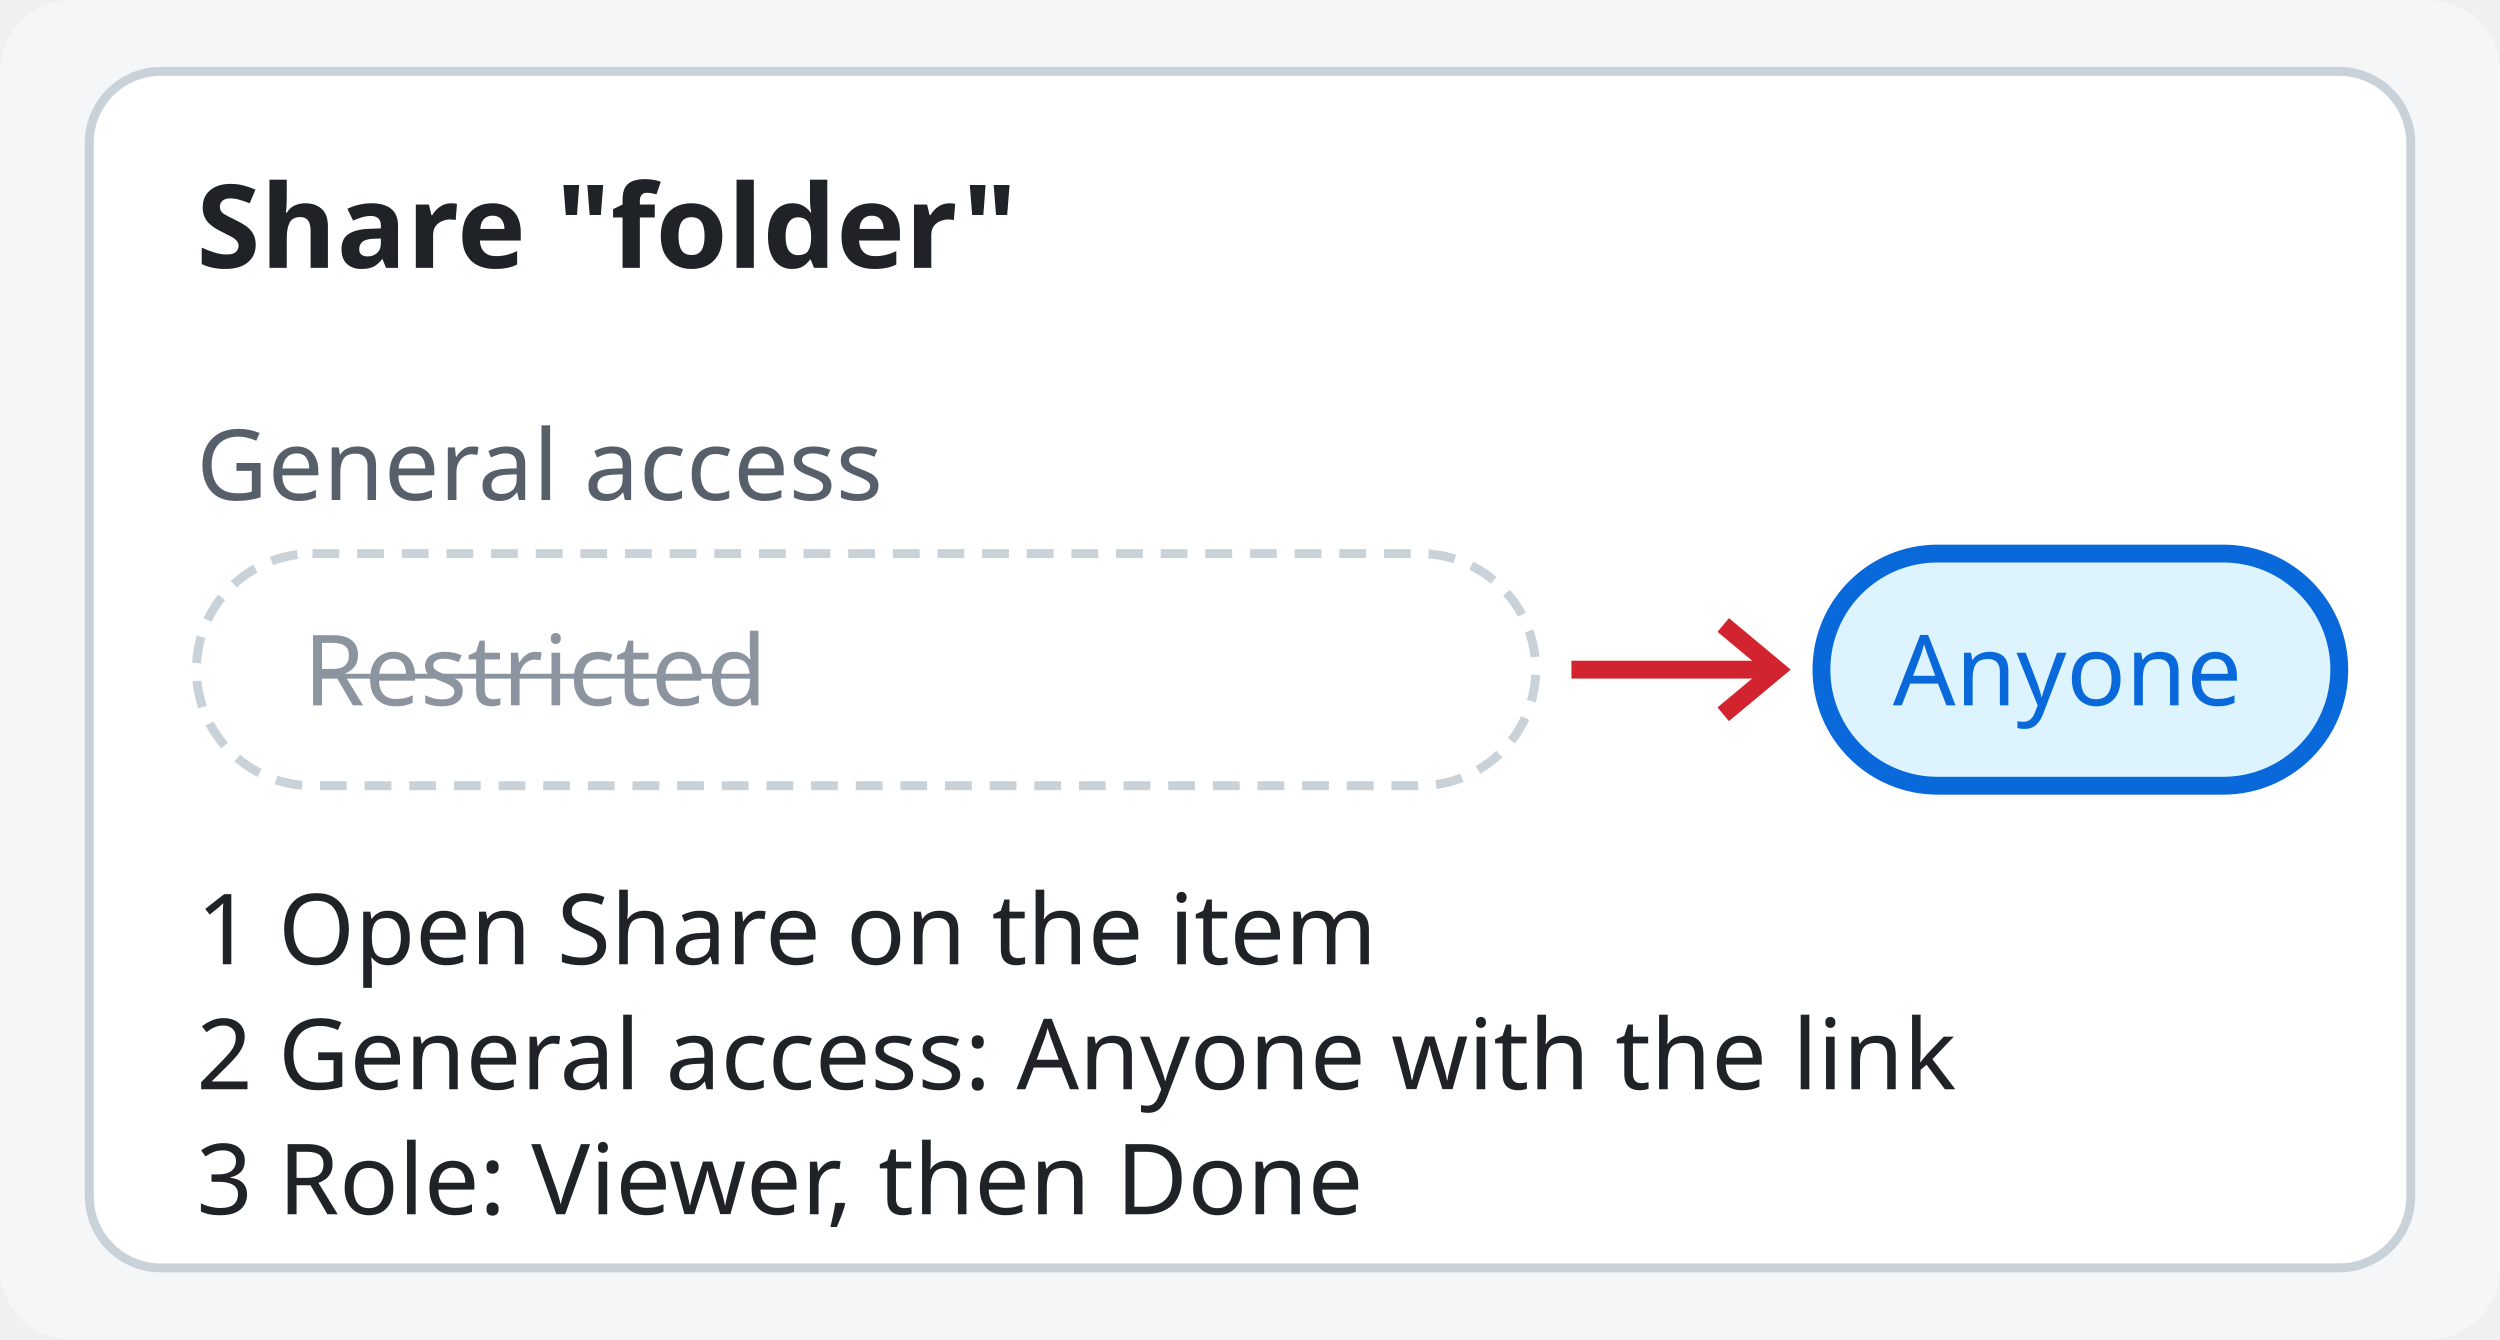
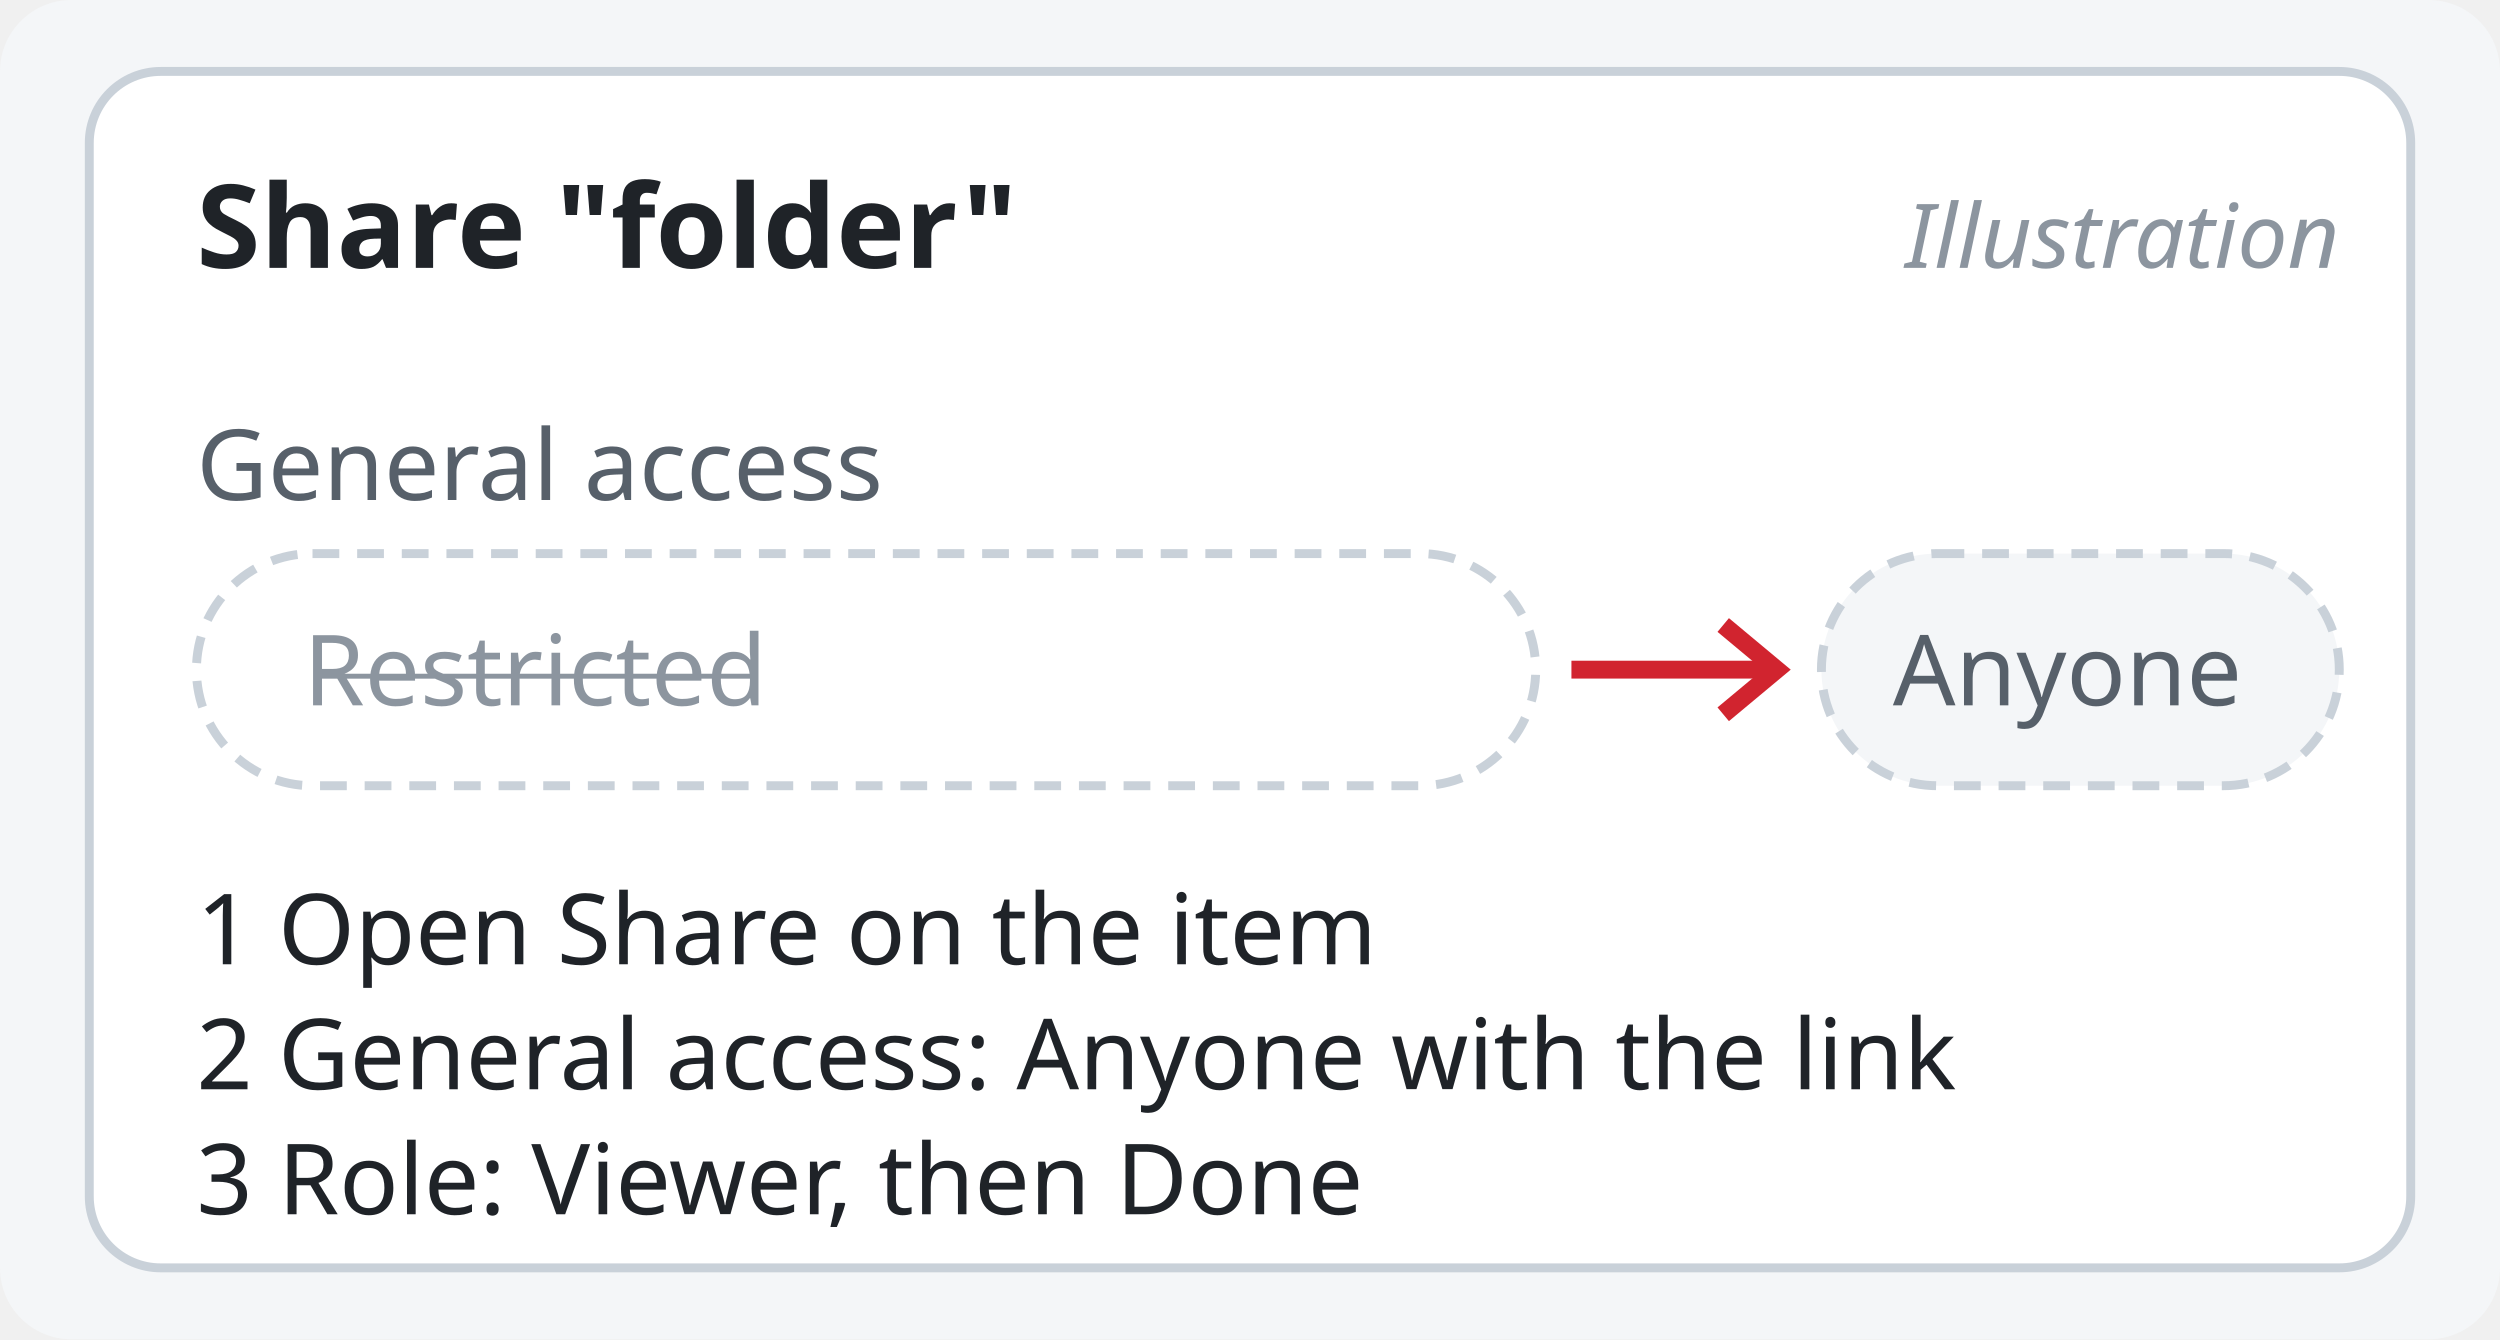
<svg xmlns="http://www.w3.org/2000/svg" viewBox="0 0 280 150" width="280" height="150" role="img" aria-label="Drive's Share dialog: General access changed from Restricted to Anyone with the link, as Viewer">
  <rect width="280" height="150" rx="8" fill="#f4f6f8" />
  <rect x="10" y="8" width="260" height="134" rx="8" fill="#fff" stroke="#c9d1d9" />
  <text x="22" y="30" font-family="sans-serif" font-size="13" font-weight="600" fill="#1f2328">Share "folder"</text>
  <text x="22" y="56" font-family="sans-serif" font-size="11" fill="#57606a">General access</text>
  <rect x="22" y="62" width="150" height="26" rx="13" fill="#fff" stroke="#c9d1d9" stroke-dasharray="3 2" />
  <text x="34" y="79" font-family="sans-serif" font-size="11" fill="#8c959f" text-decoration="line-through">Restricted</text>
  <path d="M176 75h22" stroke="#d1242f" stroke-width="2" />
  <path d="M193 70l6 5-6 5" fill="none" stroke="#d1242f" stroke-width="2" />
-   <rect x="204" y="62" width="58" height="26" rx="13" fill="#ddf4ff" stroke="#0969da" stroke-width="2" />
-   <text x="212" y="79" font-family="sans-serif" font-size="11" fill="#0969da">Anyone</text>
+   <rect x="204" y="62" width="58" height="26" rx="13" fill="#f4f6f8" stroke="#c9d1d9" stroke-dasharray="3 2" />
+   <text x="212" y="79" font-family="sans-serif" font-size="11" fill="#57606a">Anyone</text>
  <text x="22" y="108" font-family="sans-serif" font-size="11" fill="#1f2328">1  Open Share on the item</text>
  <text x="22" y="122" font-family="sans-serif" font-size="11" fill="#1f2328">2  General access: Anyone with the link</text>
  <text x="22" y="136" font-family="sans-serif" font-size="11" fill="#1f2328">3  Role: Viewer, then Done</text>
+   <text x="262" y="30" text-anchor="end" font-family="sans-serif" font-size="10" font-style="italic" fill="#8c959f">Illustration</text>
</svg>
